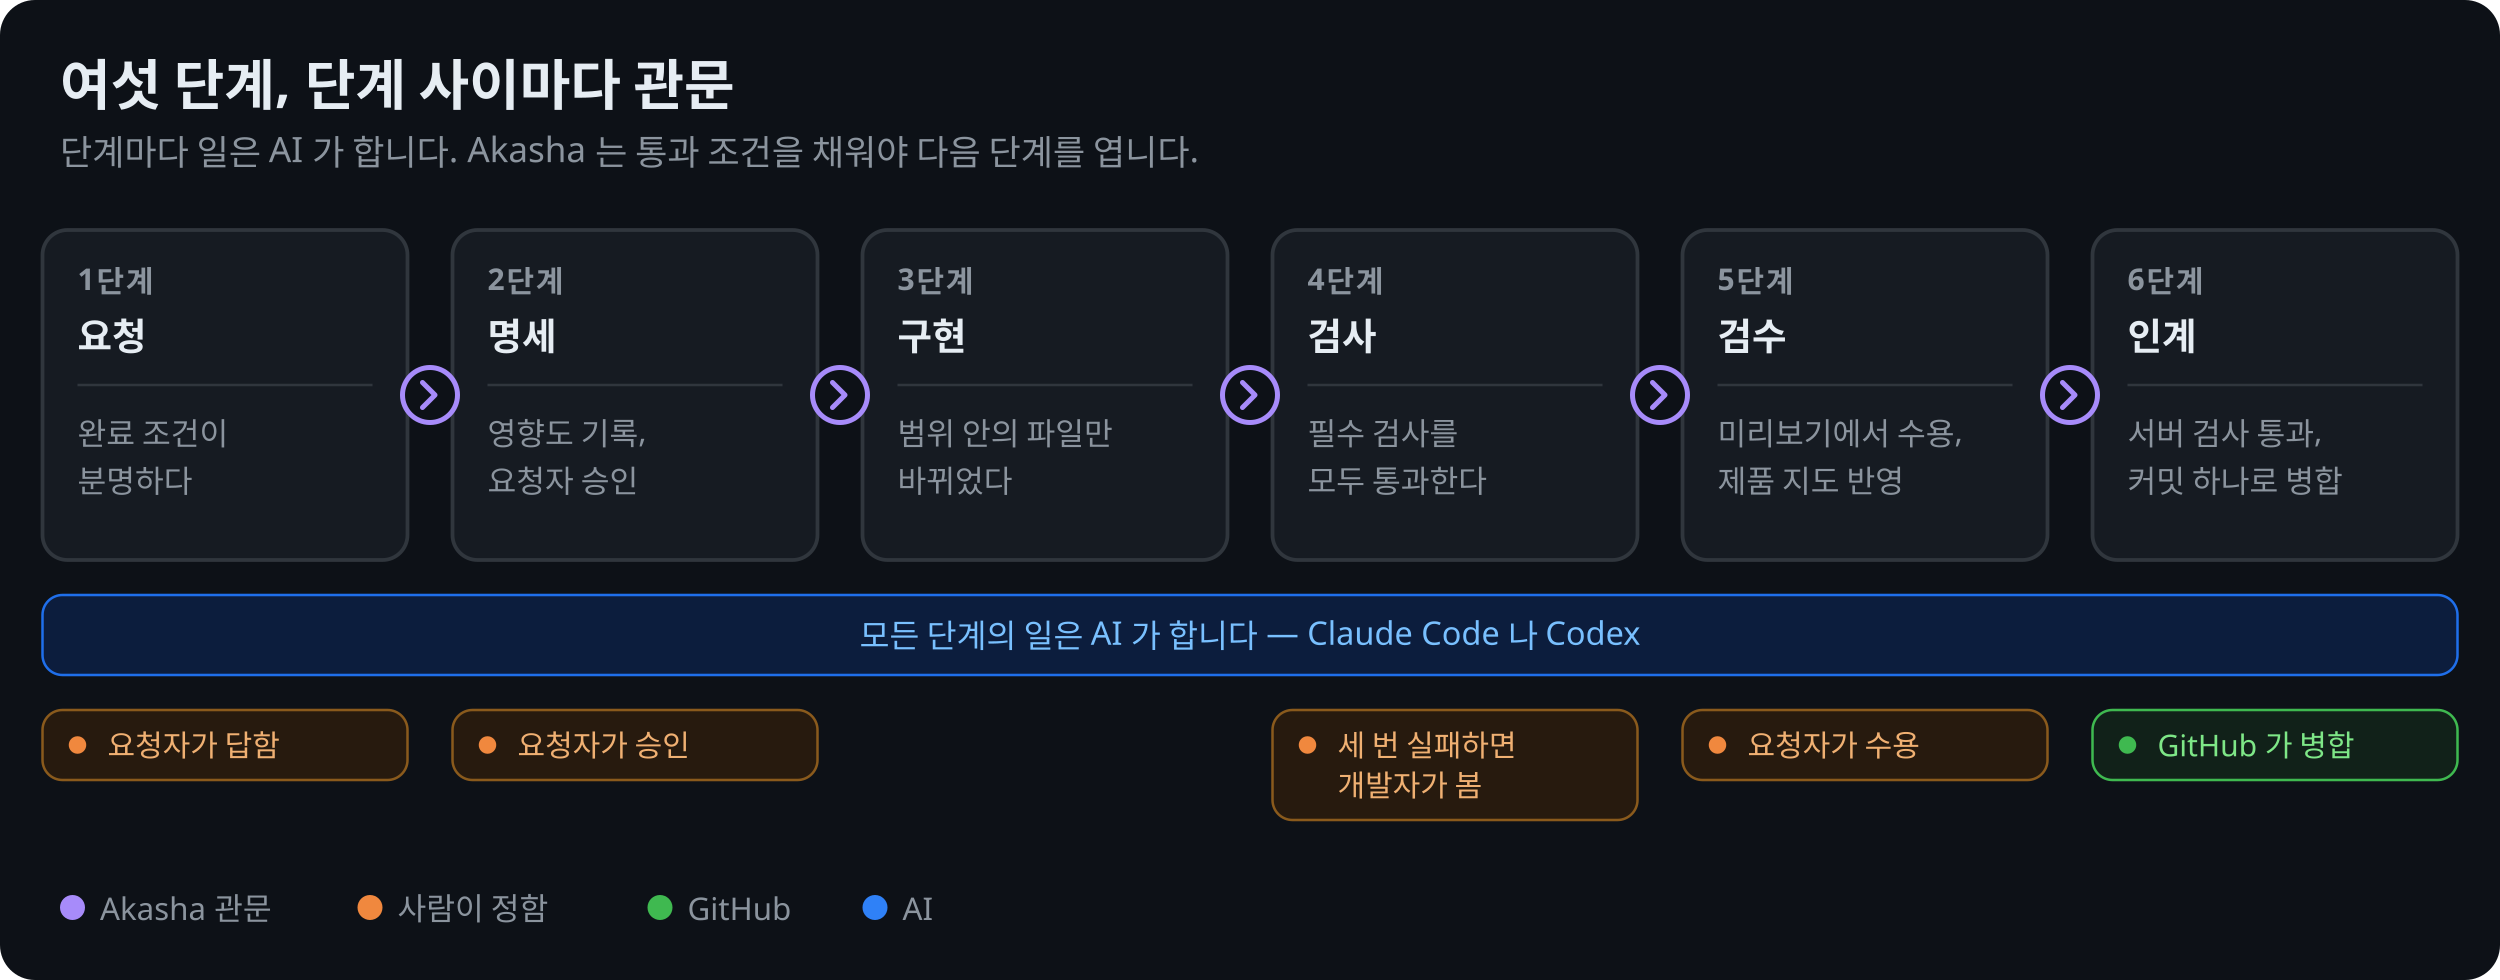
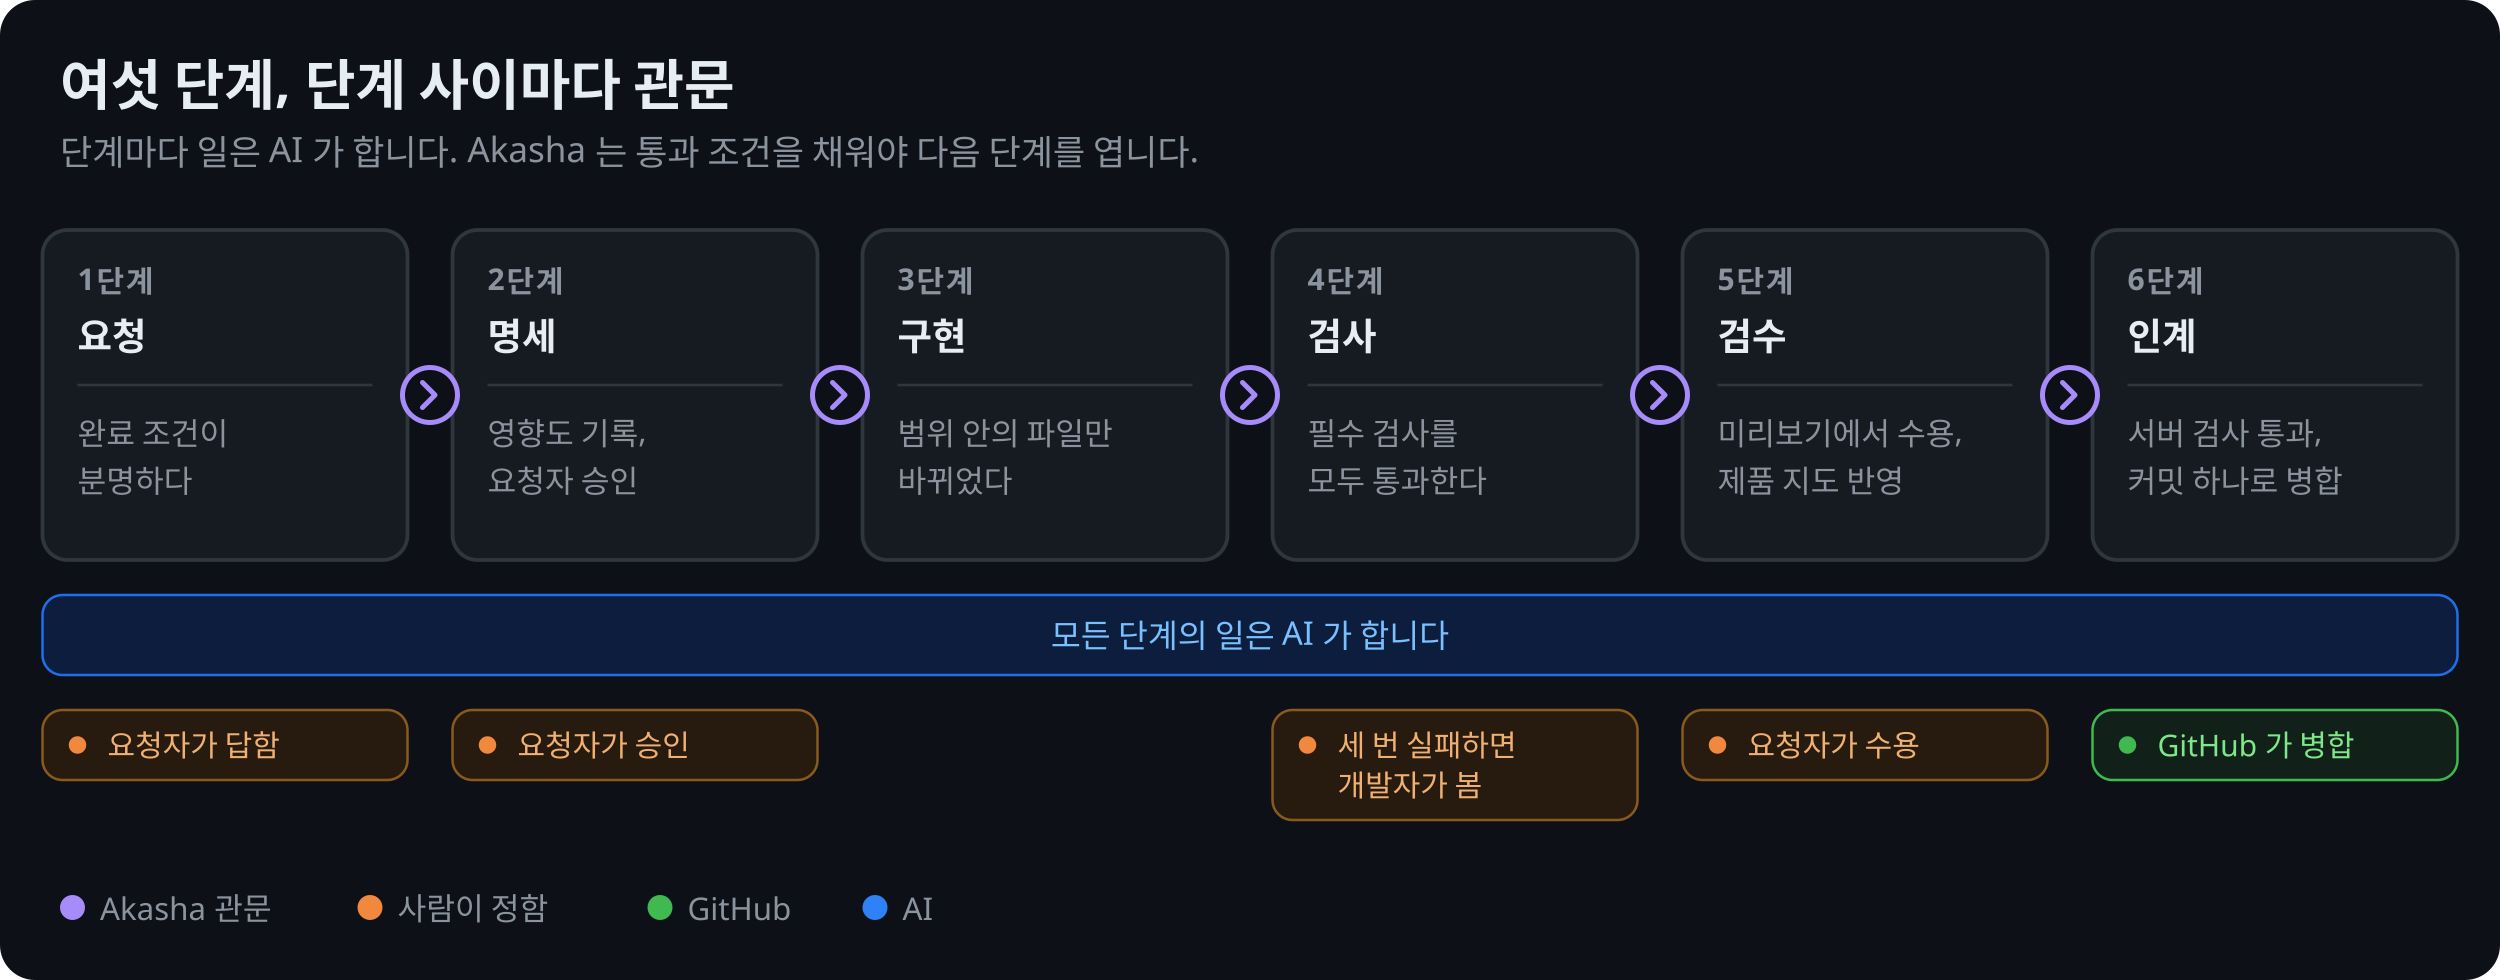
- <svg xmlns="http://www.w3.org/2000/svg" width="1000" height="392" viewBox="0 0 1000 392" role="img" aria-label="여섯 단계와 단계 사이의 Akasha 관문. 1 요청: 완료 조건이 분명하다, 요청자가 답한다. 2 명세: 영향도 기록, 요청자 승인. 3 구현: 범위 안의 파일만 바뀌었다. 4 검사: 필수 검사를 모두 통과한다, 세 번 실패하면 개발자가 본다. 5 검수: 요청자가 미리보기에서 수용하고 제품 지도에 반영됐다. 6 인계: 서버 검사를 통과하고 GitHub 가 커밋 하나로 병합한다. 모든 단계의 일은 AI(Claude Code 나 Codex)가 한다.">
+ <svg xmlns="http://www.w3.org/2000/svg" width="1000" height="392" viewBox="0 0 1000 392" role="img" aria-label="여섯 단계와 단계 사이의 Akasha 관문. 1 요청: 완료 조건이 분명하다, 요청자가 답한다. 2 명세: 영향도 기록, 요청자 승인. 3 구현: 범위 안의 파일만 바뀌었다. 4 검사: 필수 검사를 모두 통과한다, 세 번 실패하면 개발자가 본다. 5 검수: 요청자가 미리보기에서 수용하고 제품 지도에 반영됐다. 6 인계: 서버 검사를 통과하고 GitHub 가 커밋 하나로 병합한다. 모든 단계의 일은 AI 가 한다.">
  <style>
text{font-family:-apple-system,BlinkMacSystemFont,"Segoe UI","Noto Sans","Malgun Gothic",Helvetica,Arial,sans-serif;fill:#e6edf3}
.title{font-size:22px;font-weight:700}
.sub{font-size:14px;fill:#8b949e}
.label{font-size:12px;font-weight:600;letter-spacing:.06em;fill:#8b949e}
.akasha{font-size:12px;font-weight:700;letter-spacing:.06em;fill:#c4b5fd}
.name{font-size:15px;font-weight:700}
.small{font-size:12.5px;fill:#8b949e}
.msg{font-size:13px;paint-order:stroke;stroke:#0d1117;stroke-width:5px;stroke-linejoin:round}
.row{font-size:13px;font-weight:600}
.how{font-size:12.5px;fill:#8b949e}
.gate{font-size:12.5px;fill:#c4b5fd}
.who{font-size:12px;fill:#f0b072}
.gh{font-size:12px;fill:#7ee787}
.ai{font-size:13px;fill:#79c0ff}
.foot{font-size:14px;fill:#8b949e}
.code{font-family:ui-monospace,SFMono-Regular,Consolas,"Liberation Mono",monospace}
@media (prefers-reduced-motion:reduce){.dot{display:none}}
</style>
  <defs>
    <marker id="head" viewBox="0 0 10 10" refX="9" refY="5" markerWidth="7" markerHeight="7" orient="auto">
      <path d="M0,0 L10,5 L0,10 z" fill="#3d444d" />
    </marker>
  </defs>
  <rect width="1000" height="392" rx="14" fill="#0d1117" />
  <text x="24" y="42" class="title">여섯 단계, 단계 사이마다 관문</text>
  <text x="24" y="66" class="sub">단계마다 일은 AI 가 합니다. Akasha 는 통과 조건을 채워야 다음 단계를 엽니다.</text>
  <rect x="17" y="92" width="146" height="132" rx="10" fill="#161b22" stroke="#30363d" stroke-width="1.5" />
  <text x="31" y="116" class="label">1단계</text>
  <text x="31" y="140" class="name">요청</text>
  <path d="M31,154 L149,154" stroke="#30363d" />
  <text x="31" y="178" class="how">완료 조건이</text>
  <text x="31" y="197" class="how">분명하다</text>
  <rect x="17" y="284" width="146" height="28" rx="8" fill="#271a0e" stroke="#8a5a1c" />
  <circle cx="31" cy="298.0" r="3.5" fill="#f0883e" />
  <text x="43" y="302.5" class="who">요청자가 답함</text>
  <rect x="181" y="92" width="146" height="132" rx="10" fill="#161b22" stroke="#30363d" stroke-width="1.5" />
  <text x="195" y="116" class="label">2단계</text>
  <text x="195" y="140" class="name">명세</text>
  <path d="M195,154 L313,154" stroke="#30363d" />
  <text x="195" y="178" class="how">영향도 기록,</text>
  <text x="195" y="197" class="how">요청자 승인</text>
  <rect x="181" y="284" width="146" height="28" rx="8" fill="#271a0e" stroke="#8a5a1c" />
  <circle cx="195" cy="298.0" r="3.5" fill="#f0883e" />
  <text x="207" y="302.5" class="who">요청자가 승인</text>
  <circle cx="172.0" cy="158" r="11" fill="#0d1117" stroke="#a78bfa" stroke-width="2" />
  <path d="M169.0,153 L174.0,158 L169.0,163" fill="none" stroke="#a78bfa" stroke-width="2" stroke-linecap="round" stroke-linejoin="round" />
  <rect x="345" y="92" width="146" height="132" rx="10" fill="#161b22" stroke="#30363d" stroke-width="1.5" />
  <text x="359" y="116" class="label">3단계</text>
  <text x="359" y="140" class="name">구현</text>
  <path d="M359,154 L477,154" stroke="#30363d" />
  <text x="359" y="178" class="how">범위 안의 파일만</text>
  <text x="359" y="197" class="how">바뀌었다</text>
  <circle cx="336.0" cy="158" r="11" fill="#0d1117" stroke="#a78bfa" stroke-width="2" />
  <path d="M333.0,153 L338.0,158 L333.0,163" fill="none" stroke="#a78bfa" stroke-width="2" stroke-linecap="round" stroke-linejoin="round" />
  <rect x="509" y="92" width="146" height="132" rx="10" fill="#161b22" stroke="#30363d" stroke-width="1.5" />
  <text x="523" y="116" class="label">4단계</text>
  <text x="523" y="140" class="name">검사</text>
  <path d="M523,154 L641,154" stroke="#30363d" />
  <text x="523" y="178" class="how">필수 검사를</text>
  <text x="523" y="197" class="how">모두 통과한다</text>
  <rect x="509" y="284" width="146" height="44" rx="8" fill="#271a0e" stroke="#8a5a1c" />
  <circle cx="523" cy="298.0" r="3.5" fill="#f0883e" />
  <text x="535" y="302.5" class="who">세 번 실패하면</text>
  <text x="535" y="318.5" class="who">개발자가 봄</text>
  <circle cx="500.0" cy="158" r="11" fill="#0d1117" stroke="#a78bfa" stroke-width="2" />
  <path d="M497.0,153 L502.0,158 L497.0,163" fill="none" stroke="#a78bfa" stroke-width="2" stroke-linecap="round" stroke-linejoin="round" />
  <rect x="673" y="92" width="146" height="132" rx="10" fill="#161b22" stroke="#30363d" stroke-width="1.5" />
  <text x="687" y="116" class="label">5단계</text>
  <text x="687" y="140" class="name">검수</text>
  <path d="M687,154 L805,154" stroke="#30363d" />
  <text x="687" y="178" class="how">미리보기에서 수용,</text>
  <text x="687" y="197" class="how">제품 지도 반영</text>
  <rect x="673" y="284" width="146" height="28" rx="8" fill="#271a0e" stroke="#8a5a1c" />
  <circle cx="687" cy="298.0" r="3.5" fill="#f0883e" />
  <text x="699" y="302.5" class="who">요청자가 수용</text>
  <circle cx="664.0" cy="158" r="11" fill="#0d1117" stroke="#a78bfa" stroke-width="2" />
  <path d="M661.0,153 L666.0,158 L661.0,163" fill="none" stroke="#a78bfa" stroke-width="2" stroke-linecap="round" stroke-linejoin="round" />
  <rect x="837" y="92" width="146" height="132" rx="10" fill="#161b22" stroke="#30363d" stroke-width="1.5" />
  <text x="851" y="116" class="label">6단계</text>
  <text x="851" y="140" class="name">인계</text>
  <path d="M851,154 L969,154" stroke="#30363d" />
  <text x="851" y="178" class="how">서버 검사 통과,</text>
  <text x="851" y="197" class="how">커밋 하나로 병합</text>
  <rect x="837" y="284" width="146" height="28" rx="8" fill="#112119" stroke="#3fb950" />
  <circle cx="851" cy="298.0" r="3.5" fill="#3fb950" />
  <text x="863" y="302.5" class="gh">GitHub 가 병합</text>
  <circle cx="828.0" cy="158" r="11" fill="#0d1117" stroke="#a78bfa" stroke-width="2" />
  <path d="M825.0,153 L830.0,158 L825.0,163" fill="none" stroke="#a78bfa" stroke-width="2" stroke-linecap="round" stroke-linejoin="round" />
  <rect x="17" y="238" width="966" height="32" rx="8" fill="#0c2d6b" fill-opacity=".45" stroke="#1f6feb" />
-   <text x="500" y="259" class="ai" text-anchor="middle">모든 단계의 일은 AI 가 합니다 — Claude Code 나 Codex</text>
+   <text x="500" y="259" class="ai" text-anchor="middle">모든 단계의 일은 AI 가 합니다</text>
  <circle cx="29" cy="363" r="5" fill="#a78bfa" />
  <text x="40" y="368" class="small">Akasha 관문</text>
  <circle cx="148" cy="363" r="5" fill="#f0883e" />
  <text x="159" y="368" class="small">사람이 정함</text>
  <circle cx="264" cy="363" r="5" fill="#3fb950" />
  <text x="275" y="368" class="small">GitHub</text>
  <circle cx="350" cy="363" r="5" fill="#2f81f7" />
  <text x="361" y="368" class="small">AI</text>
</svg>
